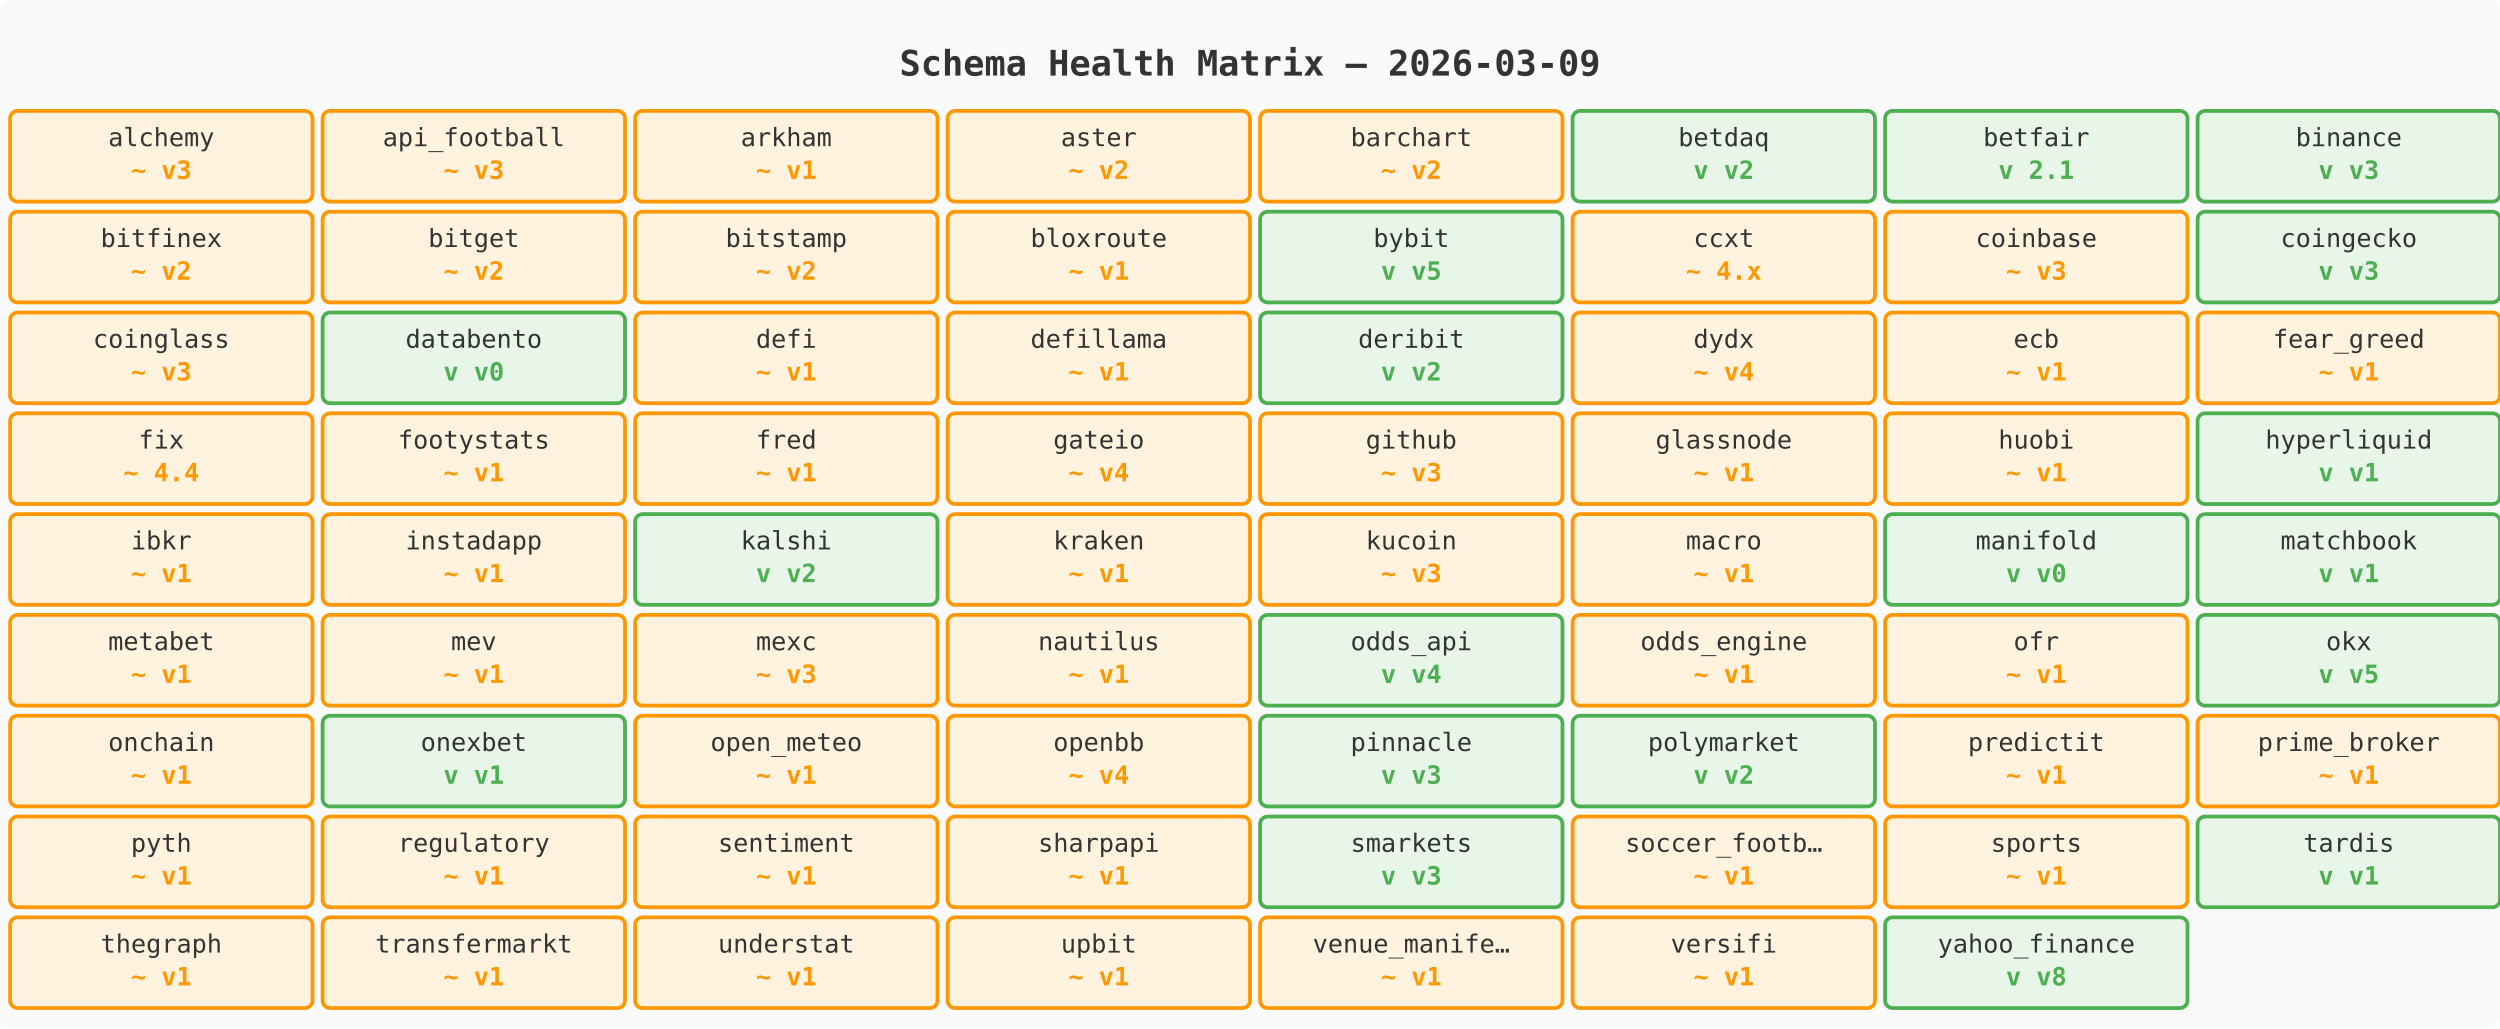
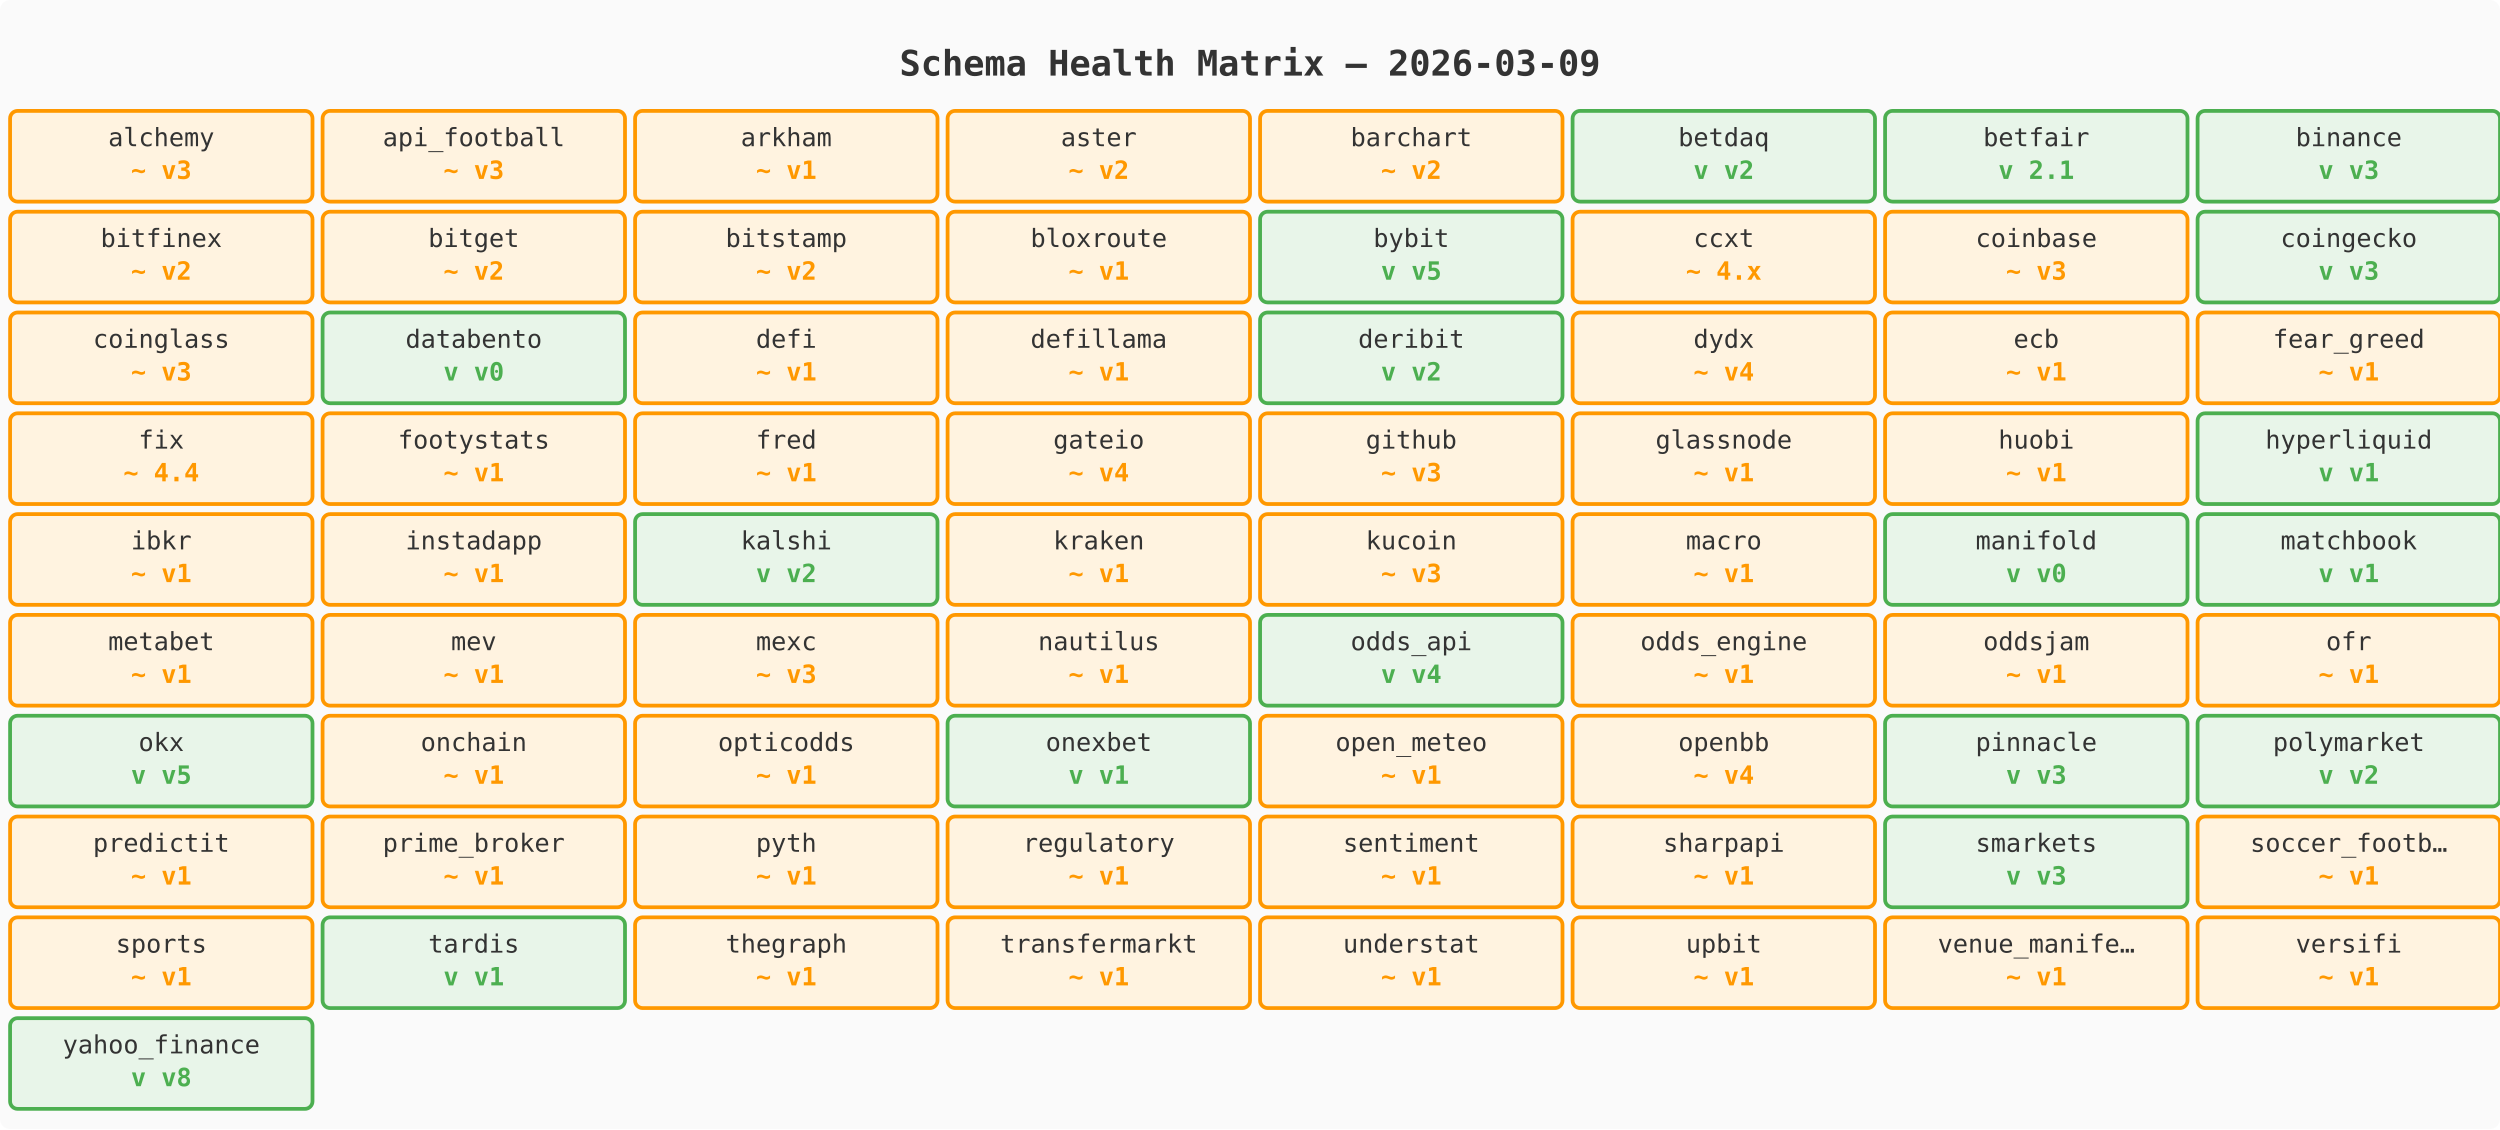
- <svg xmlns="http://www.w3.org/2000/svg" width="992" height="408" font-family="monospace" font-size="11">
-   <rect width="992" height="408" fill="#fafafa" rx="4" />
+ <svg xmlns="http://www.w3.org/2000/svg" width="992" height="448" font-family="monospace" font-size="11">
+   <rect width="992" height="448" fill="#fafafa" rx="4" />
  <text x="496" y="30" text-anchor="middle" font-size="14" font-weight="bold" fill="#333">
    Schema Health Matrix — 2026-03-09
  </text>
  <g>
    <rect x="4" y="44" width="120" height="36" fill="#fff3e0" stroke="#ff9800" stroke-width="1.5" rx="3" />
    <text x="64" y="58" text-anchor="middle" fill="#333" font-size="10">alchemy</text>
    <text x="64" y="71" text-anchor="middle" fill="#ff9800" font-weight="bold" font-size="10">~ v3</text>
  </g>
  <g>
    <rect x="128" y="44" width="120" height="36" fill="#fff3e0" stroke="#ff9800" stroke-width="1.5" rx="3" />
    <text x="188" y="58" text-anchor="middle" fill="#333" font-size="10">api_football</text>
    <text x="188" y="71" text-anchor="middle" fill="#ff9800" font-weight="bold" font-size="10">~ v3</text>
  </g>
  <g>
    <rect x="252" y="44" width="120" height="36" fill="#fff3e0" stroke="#ff9800" stroke-width="1.5" rx="3" />
    <text x="312" y="58" text-anchor="middle" fill="#333" font-size="10">arkham</text>
    <text x="312" y="71" text-anchor="middle" fill="#ff9800" font-weight="bold" font-size="10">~ v1</text>
  </g>
  <g>
    <rect x="376" y="44" width="120" height="36" fill="#fff3e0" stroke="#ff9800" stroke-width="1.5" rx="3" />
    <text x="436" y="58" text-anchor="middle" fill="#333" font-size="10">aster</text>
    <text x="436" y="71" text-anchor="middle" fill="#ff9800" font-weight="bold" font-size="10">~ v2</text>
  </g>
  <g>
    <rect x="500" y="44" width="120" height="36" fill="#fff3e0" stroke="#ff9800" stroke-width="1.5" rx="3" />
    <text x="560" y="58" text-anchor="middle" fill="#333" font-size="10">barchart</text>
    <text x="560" y="71" text-anchor="middle" fill="#ff9800" font-weight="bold" font-size="10">~ v2</text>
  </g>
  <g>
    <rect x="624" y="44" width="120" height="36" fill="#e8f5e9" stroke="#4caf50" stroke-width="1.5" rx="3" />
    <text x="684" y="58" text-anchor="middle" fill="#333" font-size="10">betdaq</text>
    <text x="684" y="71" text-anchor="middle" fill="#4caf50" font-weight="bold" font-size="10">v v2</text>
  </g>
  <g>
    <rect x="748" y="44" width="120" height="36" fill="#e8f5e9" stroke="#4caf50" stroke-width="1.5" rx="3" />
    <text x="808" y="58" text-anchor="middle" fill="#333" font-size="10">betfair</text>
    <text x="808" y="71" text-anchor="middle" fill="#4caf50" font-weight="bold" font-size="10">v 2.1</text>
  </g>
  <g>
    <rect x="872" y="44" width="120" height="36" fill="#e8f5e9" stroke="#4caf50" stroke-width="1.5" rx="3" />
    <text x="932" y="58" text-anchor="middle" fill="#333" font-size="10">binance</text>
    <text x="932" y="71" text-anchor="middle" fill="#4caf50" font-weight="bold" font-size="10">v v3</text>
  </g>
  <g>
    <rect x="4" y="84" width="120" height="36" fill="#fff3e0" stroke="#ff9800" stroke-width="1.5" rx="3" />
    <text x="64" y="98" text-anchor="middle" fill="#333" font-size="10">bitfinex</text>
    <text x="64" y="111" text-anchor="middle" fill="#ff9800" font-weight="bold" font-size="10">~ v2</text>
  </g>
  <g>
    <rect x="128" y="84" width="120" height="36" fill="#fff3e0" stroke="#ff9800" stroke-width="1.5" rx="3" />
    <text x="188" y="98" text-anchor="middle" fill="#333" font-size="10">bitget</text>
    <text x="188" y="111" text-anchor="middle" fill="#ff9800" font-weight="bold" font-size="10">~ v2</text>
  </g>
  <g>
    <rect x="252" y="84" width="120" height="36" fill="#fff3e0" stroke="#ff9800" stroke-width="1.5" rx="3" />
    <text x="312" y="98" text-anchor="middle" fill="#333" font-size="10">bitstamp</text>
    <text x="312" y="111" text-anchor="middle" fill="#ff9800" font-weight="bold" font-size="10">~ v2</text>
  </g>
  <g>
    <rect x="376" y="84" width="120" height="36" fill="#fff3e0" stroke="#ff9800" stroke-width="1.5" rx="3" />
    <text x="436" y="98" text-anchor="middle" fill="#333" font-size="10">bloxroute</text>
    <text x="436" y="111" text-anchor="middle" fill="#ff9800" font-weight="bold" font-size="10">~ v1</text>
  </g>
  <g>
    <rect x="500" y="84" width="120" height="36" fill="#e8f5e9" stroke="#4caf50" stroke-width="1.5" rx="3" />
    <text x="560" y="98" text-anchor="middle" fill="#333" font-size="10">bybit</text>
    <text x="560" y="111" text-anchor="middle" fill="#4caf50" font-weight="bold" font-size="10">v v5</text>
  </g>
  <g>
    <rect x="624" y="84" width="120" height="36" fill="#fff3e0" stroke="#ff9800" stroke-width="1.5" rx="3" />
    <text x="684" y="98" text-anchor="middle" fill="#333" font-size="10">ccxt</text>
    <text x="684" y="111" text-anchor="middle" fill="#ff9800" font-weight="bold" font-size="10">~ 4.x</text>
  </g>
  <g>
    <rect x="748" y="84" width="120" height="36" fill="#fff3e0" stroke="#ff9800" stroke-width="1.5" rx="3" />
    <text x="808" y="98" text-anchor="middle" fill="#333" font-size="10">coinbase</text>
    <text x="808" y="111" text-anchor="middle" fill="#ff9800" font-weight="bold" font-size="10">~ v3</text>
  </g>
  <g>
    <rect x="872" y="84" width="120" height="36" fill="#e8f5e9" stroke="#4caf50" stroke-width="1.5" rx="3" />
    <text x="932" y="98" text-anchor="middle" fill="#333" font-size="10">coingecko</text>
    <text x="932" y="111" text-anchor="middle" fill="#4caf50" font-weight="bold" font-size="10">v v3</text>
  </g>
  <g>
    <rect x="4" y="124" width="120" height="36" fill="#fff3e0" stroke="#ff9800" stroke-width="1.5" rx="3" />
    <text x="64" y="138" text-anchor="middle" fill="#333" font-size="10">coinglass</text>
    <text x="64" y="151" text-anchor="middle" fill="#ff9800" font-weight="bold" font-size="10">~ v3</text>
  </g>
  <g>
    <rect x="128" y="124" width="120" height="36" fill="#e8f5e9" stroke="#4caf50" stroke-width="1.5" rx="3" />
    <text x="188" y="138" text-anchor="middle" fill="#333" font-size="10">databento</text>
    <text x="188" y="151" text-anchor="middle" fill="#4caf50" font-weight="bold" font-size="10">v v0</text>
  </g>
  <g>
    <rect x="252" y="124" width="120" height="36" fill="#fff3e0" stroke="#ff9800" stroke-width="1.5" rx="3" />
    <text x="312" y="138" text-anchor="middle" fill="#333" font-size="10">defi</text>
    <text x="312" y="151" text-anchor="middle" fill="#ff9800" font-weight="bold" font-size="10">~ v1</text>
  </g>
  <g>
    <rect x="376" y="124" width="120" height="36" fill="#fff3e0" stroke="#ff9800" stroke-width="1.5" rx="3" />
    <text x="436" y="138" text-anchor="middle" fill="#333" font-size="10">defillama</text>
    <text x="436" y="151" text-anchor="middle" fill="#ff9800" font-weight="bold" font-size="10">~ v1</text>
  </g>
  <g>
    <rect x="500" y="124" width="120" height="36" fill="#e8f5e9" stroke="#4caf50" stroke-width="1.5" rx="3" />
    <text x="560" y="138" text-anchor="middle" fill="#333" font-size="10">deribit</text>
    <text x="560" y="151" text-anchor="middle" fill="#4caf50" font-weight="bold" font-size="10">v v2</text>
  </g>
  <g>
    <rect x="624" y="124" width="120" height="36" fill="#fff3e0" stroke="#ff9800" stroke-width="1.5" rx="3" />
    <text x="684" y="138" text-anchor="middle" fill="#333" font-size="10">dydx</text>
    <text x="684" y="151" text-anchor="middle" fill="#ff9800" font-weight="bold" font-size="10">~ v4</text>
  </g>
  <g>
    <rect x="748" y="124" width="120" height="36" fill="#fff3e0" stroke="#ff9800" stroke-width="1.5" rx="3" />
    <text x="808" y="138" text-anchor="middle" fill="#333" font-size="10">ecb</text>
    <text x="808" y="151" text-anchor="middle" fill="#ff9800" font-weight="bold" font-size="10">~ v1</text>
  </g>
  <g>
    <rect x="872" y="124" width="120" height="36" fill="#fff3e0" stroke="#ff9800" stroke-width="1.5" rx="3" />
    <text x="932" y="138" text-anchor="middle" fill="#333" font-size="10">fear_greed</text>
    <text x="932" y="151" text-anchor="middle" fill="#ff9800" font-weight="bold" font-size="10">~ v1</text>
  </g>
  <g>
    <rect x="4" y="164" width="120" height="36" fill="#fff3e0" stroke="#ff9800" stroke-width="1.5" rx="3" />
    <text x="64" y="178" text-anchor="middle" fill="#333" font-size="10">fix</text>
    <text x="64" y="191" text-anchor="middle" fill="#ff9800" font-weight="bold" font-size="10">~ 4.4</text>
  </g>
  <g>
    <rect x="128" y="164" width="120" height="36" fill="#fff3e0" stroke="#ff9800" stroke-width="1.5" rx="3" />
    <text x="188" y="178" text-anchor="middle" fill="#333" font-size="10">footystats</text>
    <text x="188" y="191" text-anchor="middle" fill="#ff9800" font-weight="bold" font-size="10">~ v1</text>
  </g>
  <g>
    <rect x="252" y="164" width="120" height="36" fill="#fff3e0" stroke="#ff9800" stroke-width="1.5" rx="3" />
    <text x="312" y="178" text-anchor="middle" fill="#333" font-size="10">fred</text>
    <text x="312" y="191" text-anchor="middle" fill="#ff9800" font-weight="bold" font-size="10">~ v1</text>
  </g>
  <g>
    <rect x="376" y="164" width="120" height="36" fill="#fff3e0" stroke="#ff9800" stroke-width="1.5" rx="3" />
    <text x="436" y="178" text-anchor="middle" fill="#333" font-size="10">gateio</text>
    <text x="436" y="191" text-anchor="middle" fill="#ff9800" font-weight="bold" font-size="10">~ v4</text>
  </g>
  <g>
    <rect x="500" y="164" width="120" height="36" fill="#fff3e0" stroke="#ff9800" stroke-width="1.5" rx="3" />
    <text x="560" y="178" text-anchor="middle" fill="#333" font-size="10">github</text>
    <text x="560" y="191" text-anchor="middle" fill="#ff9800" font-weight="bold" font-size="10">~ v3</text>
  </g>
  <g>
    <rect x="624" y="164" width="120" height="36" fill="#fff3e0" stroke="#ff9800" stroke-width="1.5" rx="3" />
    <text x="684" y="178" text-anchor="middle" fill="#333" font-size="10">glassnode</text>
    <text x="684" y="191" text-anchor="middle" fill="#ff9800" font-weight="bold" font-size="10">~ v1</text>
  </g>
  <g>
    <rect x="748" y="164" width="120" height="36" fill="#fff3e0" stroke="#ff9800" stroke-width="1.5" rx="3" />
    <text x="808" y="178" text-anchor="middle" fill="#333" font-size="10">huobi</text>
    <text x="808" y="191" text-anchor="middle" fill="#ff9800" font-weight="bold" font-size="10">~ v1</text>
  </g>
  <g>
    <rect x="872" y="164" width="120" height="36" fill="#e8f5e9" stroke="#4caf50" stroke-width="1.5" rx="3" />
    <text x="932" y="178" text-anchor="middle" fill="#333" font-size="10">hyperliquid</text>
    <text x="932" y="191" text-anchor="middle" fill="#4caf50" font-weight="bold" font-size="10">v v1</text>
  </g>
  <g>
    <rect x="4" y="204" width="120" height="36" fill="#fff3e0" stroke="#ff9800" stroke-width="1.5" rx="3" />
    <text x="64" y="218" text-anchor="middle" fill="#333" font-size="10">ibkr</text>
    <text x="64" y="231" text-anchor="middle" fill="#ff9800" font-weight="bold" font-size="10">~ v1</text>
  </g>
  <g>
    <rect x="128" y="204" width="120" height="36" fill="#fff3e0" stroke="#ff9800" stroke-width="1.5" rx="3" />
    <text x="188" y="218" text-anchor="middle" fill="#333" font-size="10">instadapp</text>
    <text x="188" y="231" text-anchor="middle" fill="#ff9800" font-weight="bold" font-size="10">~ v1</text>
  </g>
  <g>
    <rect x="252" y="204" width="120" height="36" fill="#e8f5e9" stroke="#4caf50" stroke-width="1.5" rx="3" />
    <text x="312" y="218" text-anchor="middle" fill="#333" font-size="10">kalshi</text>
    <text x="312" y="231" text-anchor="middle" fill="#4caf50" font-weight="bold" font-size="10">v v2</text>
  </g>
  <g>
    <rect x="376" y="204" width="120" height="36" fill="#fff3e0" stroke="#ff9800" stroke-width="1.5" rx="3" />
    <text x="436" y="218" text-anchor="middle" fill="#333" font-size="10">kraken</text>
    <text x="436" y="231" text-anchor="middle" fill="#ff9800" font-weight="bold" font-size="10">~ v1</text>
  </g>
  <g>
    <rect x="500" y="204" width="120" height="36" fill="#fff3e0" stroke="#ff9800" stroke-width="1.5" rx="3" />
    <text x="560" y="218" text-anchor="middle" fill="#333" font-size="10">kucoin</text>
    <text x="560" y="231" text-anchor="middle" fill="#ff9800" font-weight="bold" font-size="10">~ v3</text>
  </g>
  <g>
    <rect x="624" y="204" width="120" height="36" fill="#fff3e0" stroke="#ff9800" stroke-width="1.5" rx="3" />
    <text x="684" y="218" text-anchor="middle" fill="#333" font-size="10">macro</text>
    <text x="684" y="231" text-anchor="middle" fill="#ff9800" font-weight="bold" font-size="10">~ v1</text>
  </g>
  <g>
    <rect x="748" y="204" width="120" height="36" fill="#e8f5e9" stroke="#4caf50" stroke-width="1.5" rx="3" />
    <text x="808" y="218" text-anchor="middle" fill="#333" font-size="10">manifold</text>
    <text x="808" y="231" text-anchor="middle" fill="#4caf50" font-weight="bold" font-size="10">v v0</text>
  </g>
  <g>
    <rect x="872" y="204" width="120" height="36" fill="#e8f5e9" stroke="#4caf50" stroke-width="1.5" rx="3" />
    <text x="932" y="218" text-anchor="middle" fill="#333" font-size="10">matchbook</text>
    <text x="932" y="231" text-anchor="middle" fill="#4caf50" font-weight="bold" font-size="10">v v1</text>
  </g>
  <g>
    <rect x="4" y="244" width="120" height="36" fill="#fff3e0" stroke="#ff9800" stroke-width="1.5" rx="3" />
    <text x="64" y="258" text-anchor="middle" fill="#333" font-size="10">metabet</text>
    <text x="64" y="271" text-anchor="middle" fill="#ff9800" font-weight="bold" font-size="10">~ v1</text>
  </g>
  <g>
    <rect x="128" y="244" width="120" height="36" fill="#fff3e0" stroke="#ff9800" stroke-width="1.5" rx="3" />
    <text x="188" y="258" text-anchor="middle" fill="#333" font-size="10">mev</text>
    <text x="188" y="271" text-anchor="middle" fill="#ff9800" font-weight="bold" font-size="10">~ v1</text>
  </g>
  <g>
    <rect x="252" y="244" width="120" height="36" fill="#fff3e0" stroke="#ff9800" stroke-width="1.5" rx="3" />
    <text x="312" y="258" text-anchor="middle" fill="#333" font-size="10">mexc</text>
    <text x="312" y="271" text-anchor="middle" fill="#ff9800" font-weight="bold" font-size="10">~ v3</text>
  </g>
  <g>
    <rect x="376" y="244" width="120" height="36" fill="#fff3e0" stroke="#ff9800" stroke-width="1.5" rx="3" />
    <text x="436" y="258" text-anchor="middle" fill="#333" font-size="10">nautilus</text>
    <text x="436" y="271" text-anchor="middle" fill="#ff9800" font-weight="bold" font-size="10">~ v1</text>
  </g>
  <g>
    <rect x="500" y="244" width="120" height="36" fill="#e8f5e9" stroke="#4caf50" stroke-width="1.5" rx="3" />
    <text x="560" y="258" text-anchor="middle" fill="#333" font-size="10">odds_api</text>
    <text x="560" y="271" text-anchor="middle" fill="#4caf50" font-weight="bold" font-size="10">v v4</text>
  </g>
  <g>
    <rect x="624" y="244" width="120" height="36" fill="#fff3e0" stroke="#ff9800" stroke-width="1.5" rx="3" />
    <text x="684" y="258" text-anchor="middle" fill="#333" font-size="10">odds_engine</text>
    <text x="684" y="271" text-anchor="middle" fill="#ff9800" font-weight="bold" font-size="10">~ v1</text>
  </g>
  <g>
    <rect x="748" y="244" width="120" height="36" fill="#fff3e0" stroke="#ff9800" stroke-width="1.5" rx="3" />
-     <text x="808" y="258" text-anchor="middle" fill="#333" font-size="10">ofr</text>
+     <text x="808" y="258" text-anchor="middle" fill="#333" font-size="10">oddsjam</text>
    <text x="808" y="271" text-anchor="middle" fill="#ff9800" font-weight="bold" font-size="10">~ v1</text>
  </g>
  <g>
-     <rect x="872" y="244" width="120" height="36" fill="#e8f5e9" stroke="#4caf50" stroke-width="1.5" rx="3" />
-     <text x="932" y="258" text-anchor="middle" fill="#333" font-size="10">okx</text>
-     <text x="932" y="271" text-anchor="middle" fill="#4caf50" font-weight="bold" font-size="10">v v5</text>
-   </g>
-   <g>
-     <rect x="4" y="284" width="120" height="36" fill="#fff3e0" stroke="#ff9800" stroke-width="1.5" rx="3" />
-     <text x="64" y="298" text-anchor="middle" fill="#333" font-size="10">onchain</text>
-     <text x="64" y="311" text-anchor="middle" fill="#ff9800" font-weight="bold" font-size="10">~ v1</text>
-   </g>
-   <g>
-     <rect x="128" y="284" width="120" height="36" fill="#e8f5e9" stroke="#4caf50" stroke-width="1.5" rx="3" />
-     <text x="188" y="298" text-anchor="middle" fill="#333" font-size="10">onexbet</text>
-     <text x="188" y="311" text-anchor="middle" fill="#4caf50" font-weight="bold" font-size="10">v v1</text>
+     <rect x="872" y="244" width="120" height="36" fill="#fff3e0" stroke="#ff9800" stroke-width="1.5" rx="3" />
+     <text x="932" y="258" text-anchor="middle" fill="#333" font-size="10">ofr</text>
+     <text x="932" y="271" text-anchor="middle" fill="#ff9800" font-weight="bold" font-size="10">~ v1</text>
+   </g>
+   <g>
+     <rect x="4" y="284" width="120" height="36" fill="#e8f5e9" stroke="#4caf50" stroke-width="1.5" rx="3" />
+     <text x="64" y="298" text-anchor="middle" fill="#333" font-size="10">okx</text>
+     <text x="64" y="311" text-anchor="middle" fill="#4caf50" font-weight="bold" font-size="10">v v5</text>
+   </g>
+   <g>
+     <rect x="128" y="284" width="120" height="36" fill="#fff3e0" stroke="#ff9800" stroke-width="1.5" rx="3" />
+     <text x="188" y="298" text-anchor="middle" fill="#333" font-size="10">onchain</text>
+     <text x="188" y="311" text-anchor="middle" fill="#ff9800" font-weight="bold" font-size="10">~ v1</text>
  </g>
  <g>
    <rect x="252" y="284" width="120" height="36" fill="#fff3e0" stroke="#ff9800" stroke-width="1.5" rx="3" />
-     <text x="312" y="298" text-anchor="middle" fill="#333" font-size="10">open_meteo</text>
+     <text x="312" y="298" text-anchor="middle" fill="#333" font-size="10">opticodds</text>
    <text x="312" y="311" text-anchor="middle" fill="#ff9800" font-weight="bold" font-size="10">~ v1</text>
  </g>
  <g>
-     <rect x="376" y="284" width="120" height="36" fill="#fff3e0" stroke="#ff9800" stroke-width="1.5" rx="3" />
-     <text x="436" y="298" text-anchor="middle" fill="#333" font-size="10">openbb</text>
-     <text x="436" y="311" text-anchor="middle" fill="#ff9800" font-weight="bold" font-size="10">~ v4</text>
-   </g>
-   <g>
-     <rect x="500" y="284" width="120" height="36" fill="#e8f5e9" stroke="#4caf50" stroke-width="1.5" rx="3" />
-     <text x="560" y="298" text-anchor="middle" fill="#333" font-size="10">pinnacle</text>
-     <text x="560" y="311" text-anchor="middle" fill="#4caf50" font-weight="bold" font-size="10">v v3</text>
-   </g>
-   <g>
-     <rect x="624" y="284" width="120" height="36" fill="#e8f5e9" stroke="#4caf50" stroke-width="1.5" rx="3" />
-     <text x="684" y="298" text-anchor="middle" fill="#333" font-size="10">polymarket</text>
-     <text x="684" y="311" text-anchor="middle" fill="#4caf50" font-weight="bold" font-size="10">v v2</text>
-   </g>
-   <g>
-     <rect x="748" y="284" width="120" height="36" fill="#fff3e0" stroke="#ff9800" stroke-width="1.5" rx="3" />
-     <text x="808" y="298" text-anchor="middle" fill="#333" font-size="10">predictit</text>
-     <text x="808" y="311" text-anchor="middle" fill="#ff9800" font-weight="bold" font-size="10">~ v1</text>
-   </g>
-   <g>
-     <rect x="872" y="284" width="120" height="36" fill="#fff3e0" stroke="#ff9800" stroke-width="1.5" rx="3" />
-     <text x="932" y="298" text-anchor="middle" fill="#333" font-size="10">prime_broker</text>
-     <text x="932" y="311" text-anchor="middle" fill="#ff9800" font-weight="bold" font-size="10">~ v1</text>
+     <rect x="376" y="284" width="120" height="36" fill="#e8f5e9" stroke="#4caf50" stroke-width="1.5" rx="3" />
+     <text x="436" y="298" text-anchor="middle" fill="#333" font-size="10">onexbet</text>
+     <text x="436" y="311" text-anchor="middle" fill="#4caf50" font-weight="bold" font-size="10">v v1</text>
+   </g>
+   <g>
+     <rect x="500" y="284" width="120" height="36" fill="#fff3e0" stroke="#ff9800" stroke-width="1.5" rx="3" />
+     <text x="560" y="298" text-anchor="middle" fill="#333" font-size="10">open_meteo</text>
+     <text x="560" y="311" text-anchor="middle" fill="#ff9800" font-weight="bold" font-size="10">~ v1</text>
+   </g>
+   <g>
+     <rect x="624" y="284" width="120" height="36" fill="#fff3e0" stroke="#ff9800" stroke-width="1.5" rx="3" />
+     <text x="684" y="298" text-anchor="middle" fill="#333" font-size="10">openbb</text>
+     <text x="684" y="311" text-anchor="middle" fill="#ff9800" font-weight="bold" font-size="10">~ v4</text>
+   </g>
+   <g>
+     <rect x="748" y="284" width="120" height="36" fill="#e8f5e9" stroke="#4caf50" stroke-width="1.5" rx="3" />
+     <text x="808" y="298" text-anchor="middle" fill="#333" font-size="10">pinnacle</text>
+     <text x="808" y="311" text-anchor="middle" fill="#4caf50" font-weight="bold" font-size="10">v v3</text>
+   </g>
+   <g>
+     <rect x="872" y="284" width="120" height="36" fill="#e8f5e9" stroke="#4caf50" stroke-width="1.5" rx="3" />
+     <text x="932" y="298" text-anchor="middle" fill="#333" font-size="10">polymarket</text>
+     <text x="932" y="311" text-anchor="middle" fill="#4caf50" font-weight="bold" font-size="10">v v2</text>
  </g>
  <g>
    <rect x="4" y="324" width="120" height="36" fill="#fff3e0" stroke="#ff9800" stroke-width="1.5" rx="3" />
-     <text x="64" y="338" text-anchor="middle" fill="#333" font-size="10">pyth</text>
+     <text x="64" y="338" text-anchor="middle" fill="#333" font-size="10">predictit</text>
    <text x="64" y="351" text-anchor="middle" fill="#ff9800" font-weight="bold" font-size="10">~ v1</text>
  </g>
  <g>
    <rect x="128" y="324" width="120" height="36" fill="#fff3e0" stroke="#ff9800" stroke-width="1.5" rx="3" />
-     <text x="188" y="338" text-anchor="middle" fill="#333" font-size="10">regulatory</text>
+     <text x="188" y="338" text-anchor="middle" fill="#333" font-size="10">prime_broker</text>
    <text x="188" y="351" text-anchor="middle" fill="#ff9800" font-weight="bold" font-size="10">~ v1</text>
  </g>
  <g>
    <rect x="252" y="324" width="120" height="36" fill="#fff3e0" stroke="#ff9800" stroke-width="1.5" rx="3" />
-     <text x="312" y="338" text-anchor="middle" fill="#333" font-size="10">sentiment</text>
+     <text x="312" y="338" text-anchor="middle" fill="#333" font-size="10">pyth</text>
    <text x="312" y="351" text-anchor="middle" fill="#ff9800" font-weight="bold" font-size="10">~ v1</text>
  </g>
  <g>
    <rect x="376" y="324" width="120" height="36" fill="#fff3e0" stroke="#ff9800" stroke-width="1.5" rx="3" />
-     <text x="436" y="338" text-anchor="middle" fill="#333" font-size="10">sharpapi</text>
+     <text x="436" y="338" text-anchor="middle" fill="#333" font-size="10">regulatory</text>
    <text x="436" y="351" text-anchor="middle" fill="#ff9800" font-weight="bold" font-size="10">~ v1</text>
  </g>
  <g>
-     <rect x="500" y="324" width="120" height="36" fill="#e8f5e9" stroke="#4caf50" stroke-width="1.5" rx="3" />
-     <text x="560" y="338" text-anchor="middle" fill="#333" font-size="10">smarkets</text>
-     <text x="560" y="351" text-anchor="middle" fill="#4caf50" font-weight="bold" font-size="10">v v3</text>
+     <rect x="500" y="324" width="120" height="36" fill="#fff3e0" stroke="#ff9800" stroke-width="1.5" rx="3" />
+     <text x="560" y="338" text-anchor="middle" fill="#333" font-size="10">sentiment</text>
+     <text x="560" y="351" text-anchor="middle" fill="#ff9800" font-weight="bold" font-size="10">~ v1</text>
  </g>
  <g>
    <rect x="624" y="324" width="120" height="36" fill="#fff3e0" stroke="#ff9800" stroke-width="1.5" rx="3" />
-     <text x="684" y="338" text-anchor="middle" fill="#333" font-size="10">soccer_footb…</text>
+     <text x="684" y="338" text-anchor="middle" fill="#333" font-size="10">sharpapi</text>
    <text x="684" y="351" text-anchor="middle" fill="#ff9800" font-weight="bold" font-size="10">~ v1</text>
  </g>
  <g>
-     <rect x="748" y="324" width="120" height="36" fill="#fff3e0" stroke="#ff9800" stroke-width="1.5" rx="3" />
-     <text x="808" y="338" text-anchor="middle" fill="#333" font-size="10">sports</text>
-     <text x="808" y="351" text-anchor="middle" fill="#ff9800" font-weight="bold" font-size="10">~ v1</text>
-   </g>
-   <g>
-     <rect x="872" y="324" width="120" height="36" fill="#e8f5e9" stroke="#4caf50" stroke-width="1.5" rx="3" />
-     <text x="932" y="338" text-anchor="middle" fill="#333" font-size="10">tardis</text>
-     <text x="932" y="351" text-anchor="middle" fill="#4caf50" font-weight="bold" font-size="10">v v1</text>
+     <rect x="748" y="324" width="120" height="36" fill="#e8f5e9" stroke="#4caf50" stroke-width="1.5" rx="3" />
+     <text x="808" y="338" text-anchor="middle" fill="#333" font-size="10">smarkets</text>
+     <text x="808" y="351" text-anchor="middle" fill="#4caf50" font-weight="bold" font-size="10">v v3</text>
+   </g>
+   <g>
+     <rect x="872" y="324" width="120" height="36" fill="#fff3e0" stroke="#ff9800" stroke-width="1.5" rx="3" />
+     <text x="932" y="338" text-anchor="middle" fill="#333" font-size="10">soccer_footb…</text>
+     <text x="932" y="351" text-anchor="middle" fill="#ff9800" font-weight="bold" font-size="10">~ v1</text>
  </g>
  <g>
    <rect x="4" y="364" width="120" height="36" fill="#fff3e0" stroke="#ff9800" stroke-width="1.5" rx="3" />
-     <text x="64" y="378" text-anchor="middle" fill="#333" font-size="10">thegraph</text>
+     <text x="64" y="378" text-anchor="middle" fill="#333" font-size="10">sports</text>
    <text x="64" y="391" text-anchor="middle" fill="#ff9800" font-weight="bold" font-size="10">~ v1</text>
  </g>
  <g>
-     <rect x="128" y="364" width="120" height="36" fill="#fff3e0" stroke="#ff9800" stroke-width="1.5" rx="3" />
-     <text x="188" y="378" text-anchor="middle" fill="#333" font-size="10">transfermarkt</text>
-     <text x="188" y="391" text-anchor="middle" fill="#ff9800" font-weight="bold" font-size="10">~ v1</text>
+     <rect x="128" y="364" width="120" height="36" fill="#e8f5e9" stroke="#4caf50" stroke-width="1.5" rx="3" />
+     <text x="188" y="378" text-anchor="middle" fill="#333" font-size="10">tardis</text>
+     <text x="188" y="391" text-anchor="middle" fill="#4caf50" font-weight="bold" font-size="10">v v1</text>
  </g>
  <g>
    <rect x="252" y="364" width="120" height="36" fill="#fff3e0" stroke="#ff9800" stroke-width="1.5" rx="3" />
-     <text x="312" y="378" text-anchor="middle" fill="#333" font-size="10">understat</text>
+     <text x="312" y="378" text-anchor="middle" fill="#333" font-size="10">thegraph</text>
    <text x="312" y="391" text-anchor="middle" fill="#ff9800" font-weight="bold" font-size="10">~ v1</text>
  </g>
  <g>
    <rect x="376" y="364" width="120" height="36" fill="#fff3e0" stroke="#ff9800" stroke-width="1.5" rx="3" />
-     <text x="436" y="378" text-anchor="middle" fill="#333" font-size="10">upbit</text>
+     <text x="436" y="378" text-anchor="middle" fill="#333" font-size="10">transfermarkt</text>
    <text x="436" y="391" text-anchor="middle" fill="#ff9800" font-weight="bold" font-size="10">~ v1</text>
  </g>
  <g>
    <rect x="500" y="364" width="120" height="36" fill="#fff3e0" stroke="#ff9800" stroke-width="1.5" rx="3" />
-     <text x="560" y="378" text-anchor="middle" fill="#333" font-size="10">venue_manife…</text>
+     <text x="560" y="378" text-anchor="middle" fill="#333" font-size="10">understat</text>
    <text x="560" y="391" text-anchor="middle" fill="#ff9800" font-weight="bold" font-size="10">~ v1</text>
  </g>
  <g>
    <rect x="624" y="364" width="120" height="36" fill="#fff3e0" stroke="#ff9800" stroke-width="1.5" rx="3" />
-     <text x="684" y="378" text-anchor="middle" fill="#333" font-size="10">versifi</text>
+     <text x="684" y="378" text-anchor="middle" fill="#333" font-size="10">upbit</text>
    <text x="684" y="391" text-anchor="middle" fill="#ff9800" font-weight="bold" font-size="10">~ v1</text>
  </g>
  <g>
-     <rect x="748" y="364" width="120" height="36" fill="#e8f5e9" stroke="#4caf50" stroke-width="1.5" rx="3" />
-     <text x="808" y="378" text-anchor="middle" fill="#333" font-size="10">yahoo_finance</text>
-     <text x="808" y="391" text-anchor="middle" fill="#4caf50" font-weight="bold" font-size="10">v v8</text>
+     <rect x="748" y="364" width="120" height="36" fill="#fff3e0" stroke="#ff9800" stroke-width="1.5" rx="3" />
+     <text x="808" y="378" text-anchor="middle" fill="#333" font-size="10">venue_manife…</text>
+     <text x="808" y="391" text-anchor="middle" fill="#ff9800" font-weight="bold" font-size="10">~ v1</text>
+   </g>
+   <g>
+     <rect x="872" y="364" width="120" height="36" fill="#fff3e0" stroke="#ff9800" stroke-width="1.5" rx="3" />
+     <text x="932" y="378" text-anchor="middle" fill="#333" font-size="10">versifi</text>
+     <text x="932" y="391" text-anchor="middle" fill="#ff9800" font-weight="bold" font-size="10">~ v1</text>
+   </g>
+   <g>
+     <rect x="4" y="404" width="120" height="36" fill="#e8f5e9" stroke="#4caf50" stroke-width="1.5" rx="3" />
+     <text x="64" y="418" text-anchor="middle" fill="#333" font-size="10">yahoo_finance</text>
+     <text x="64" y="431" text-anchor="middle" fill="#4caf50" font-weight="bold" font-size="10">v v8</text>
  </g>
</svg>
